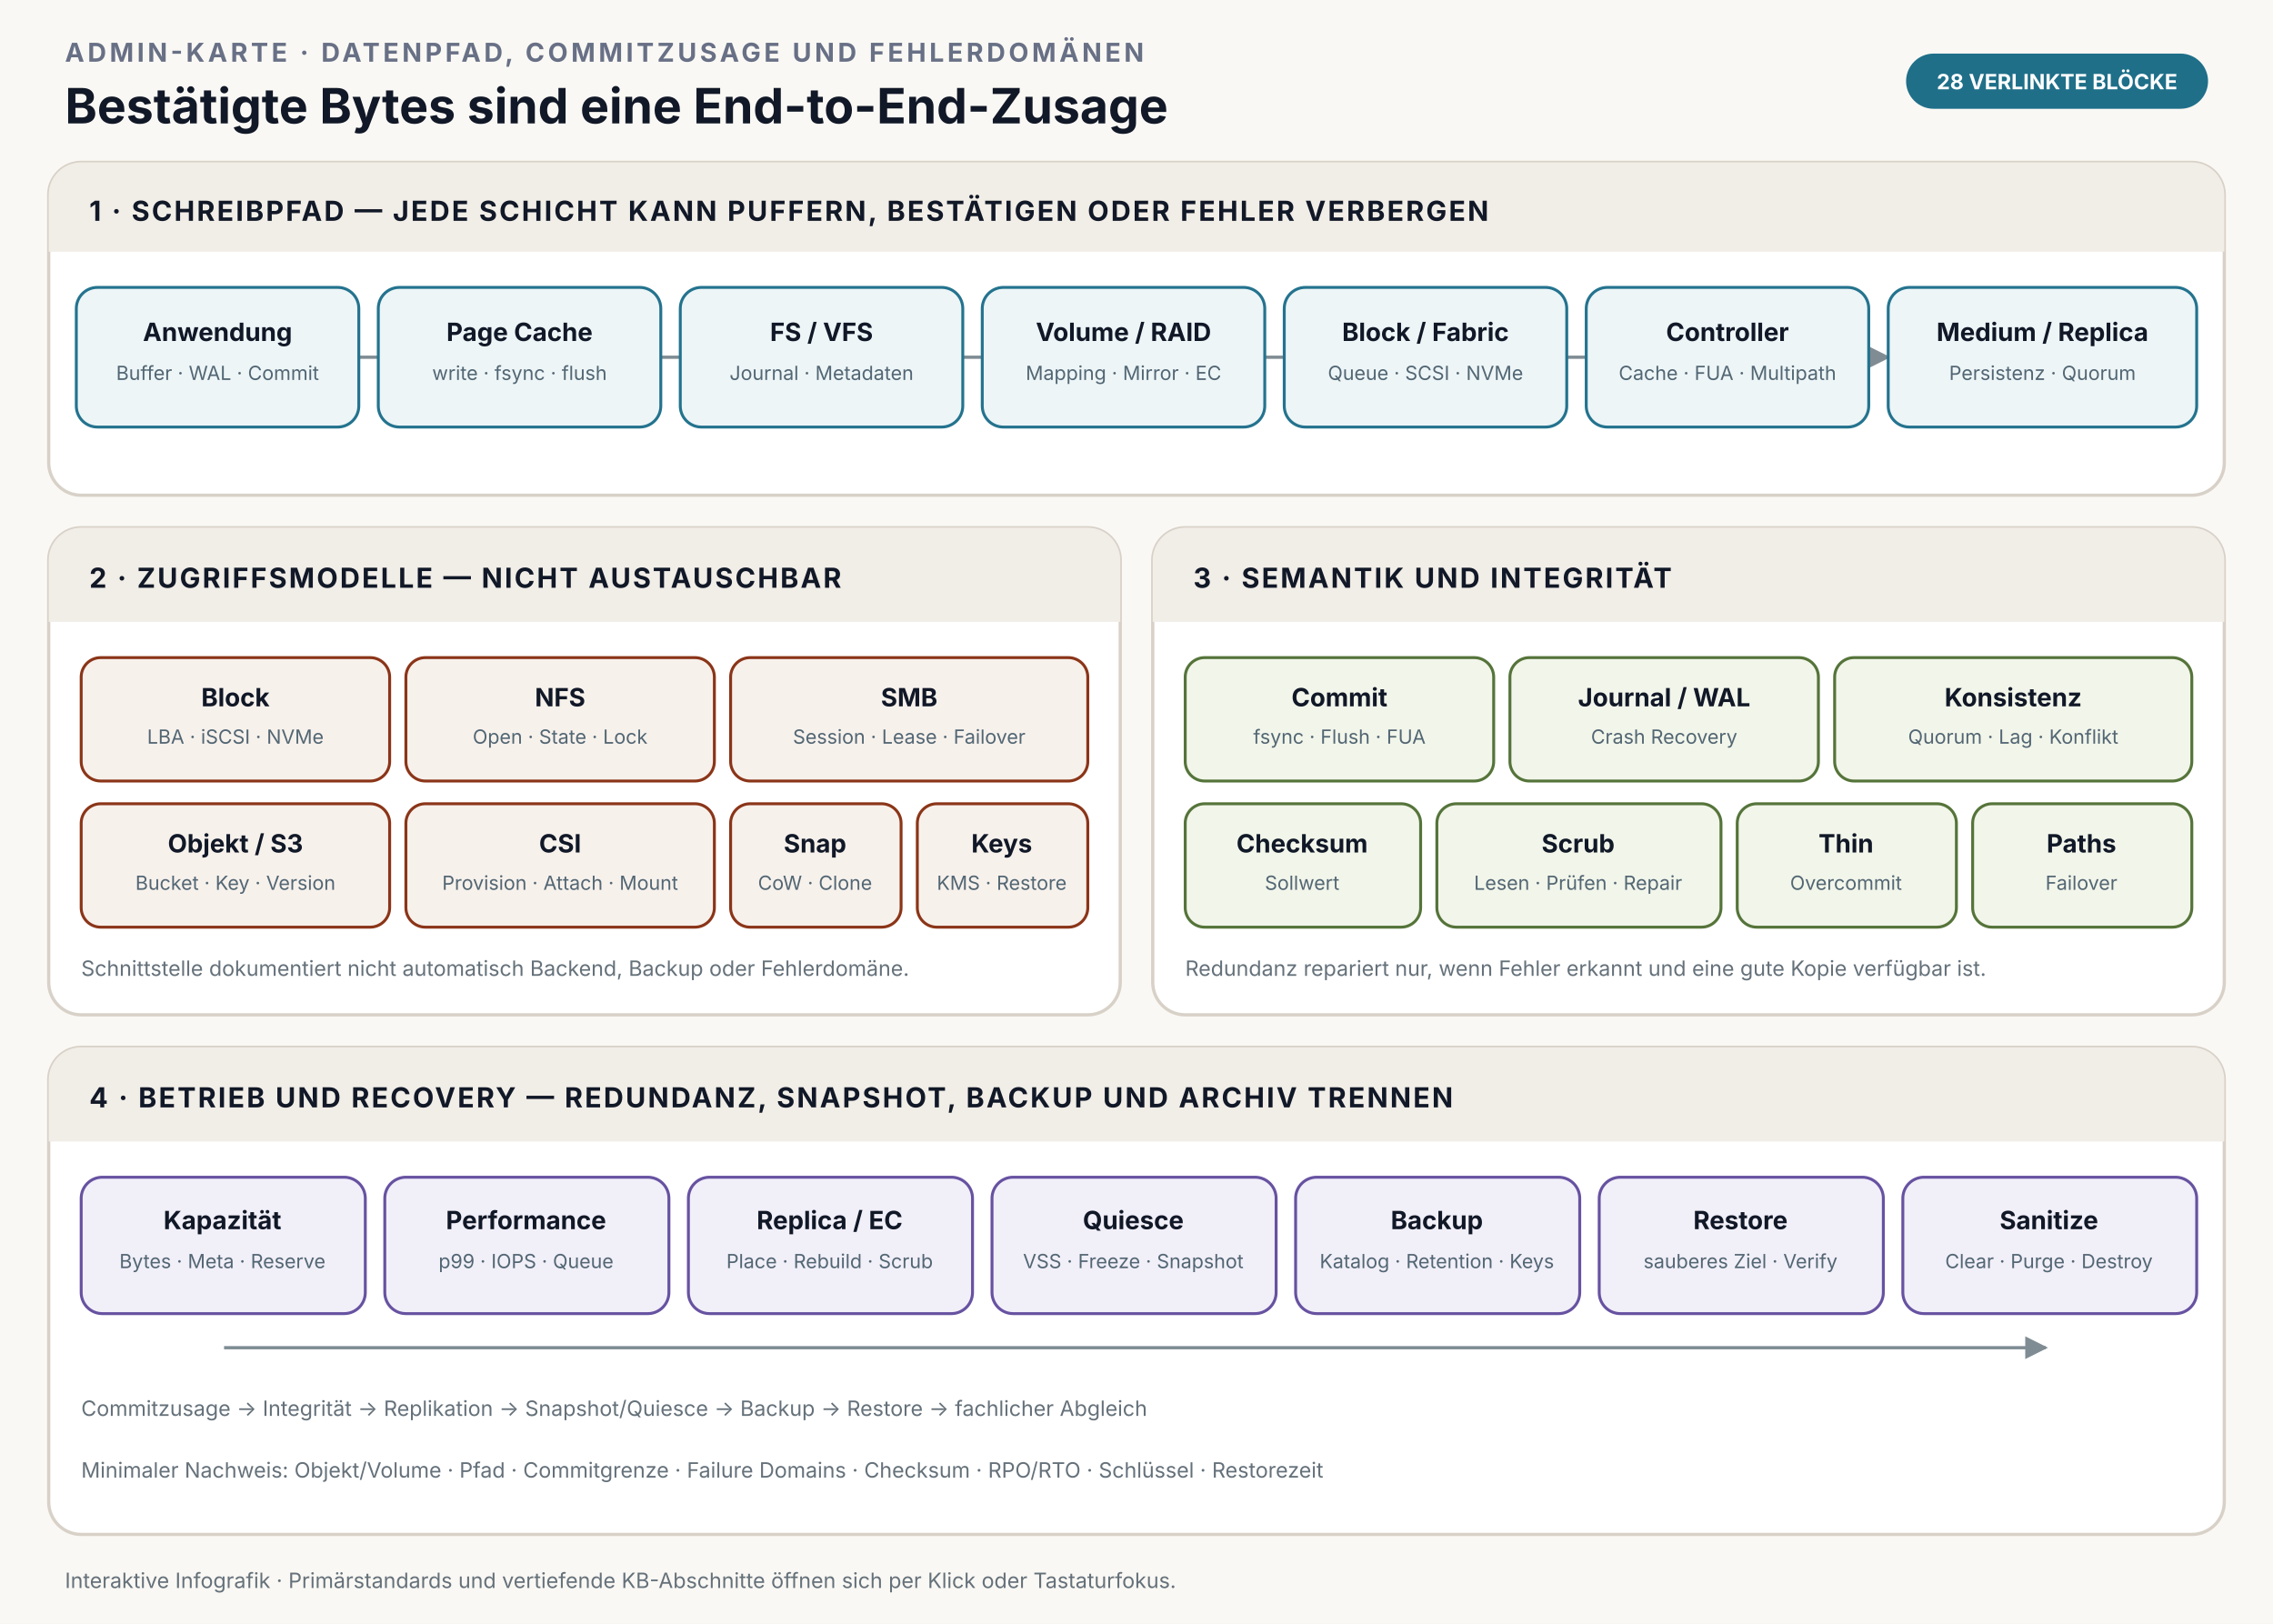
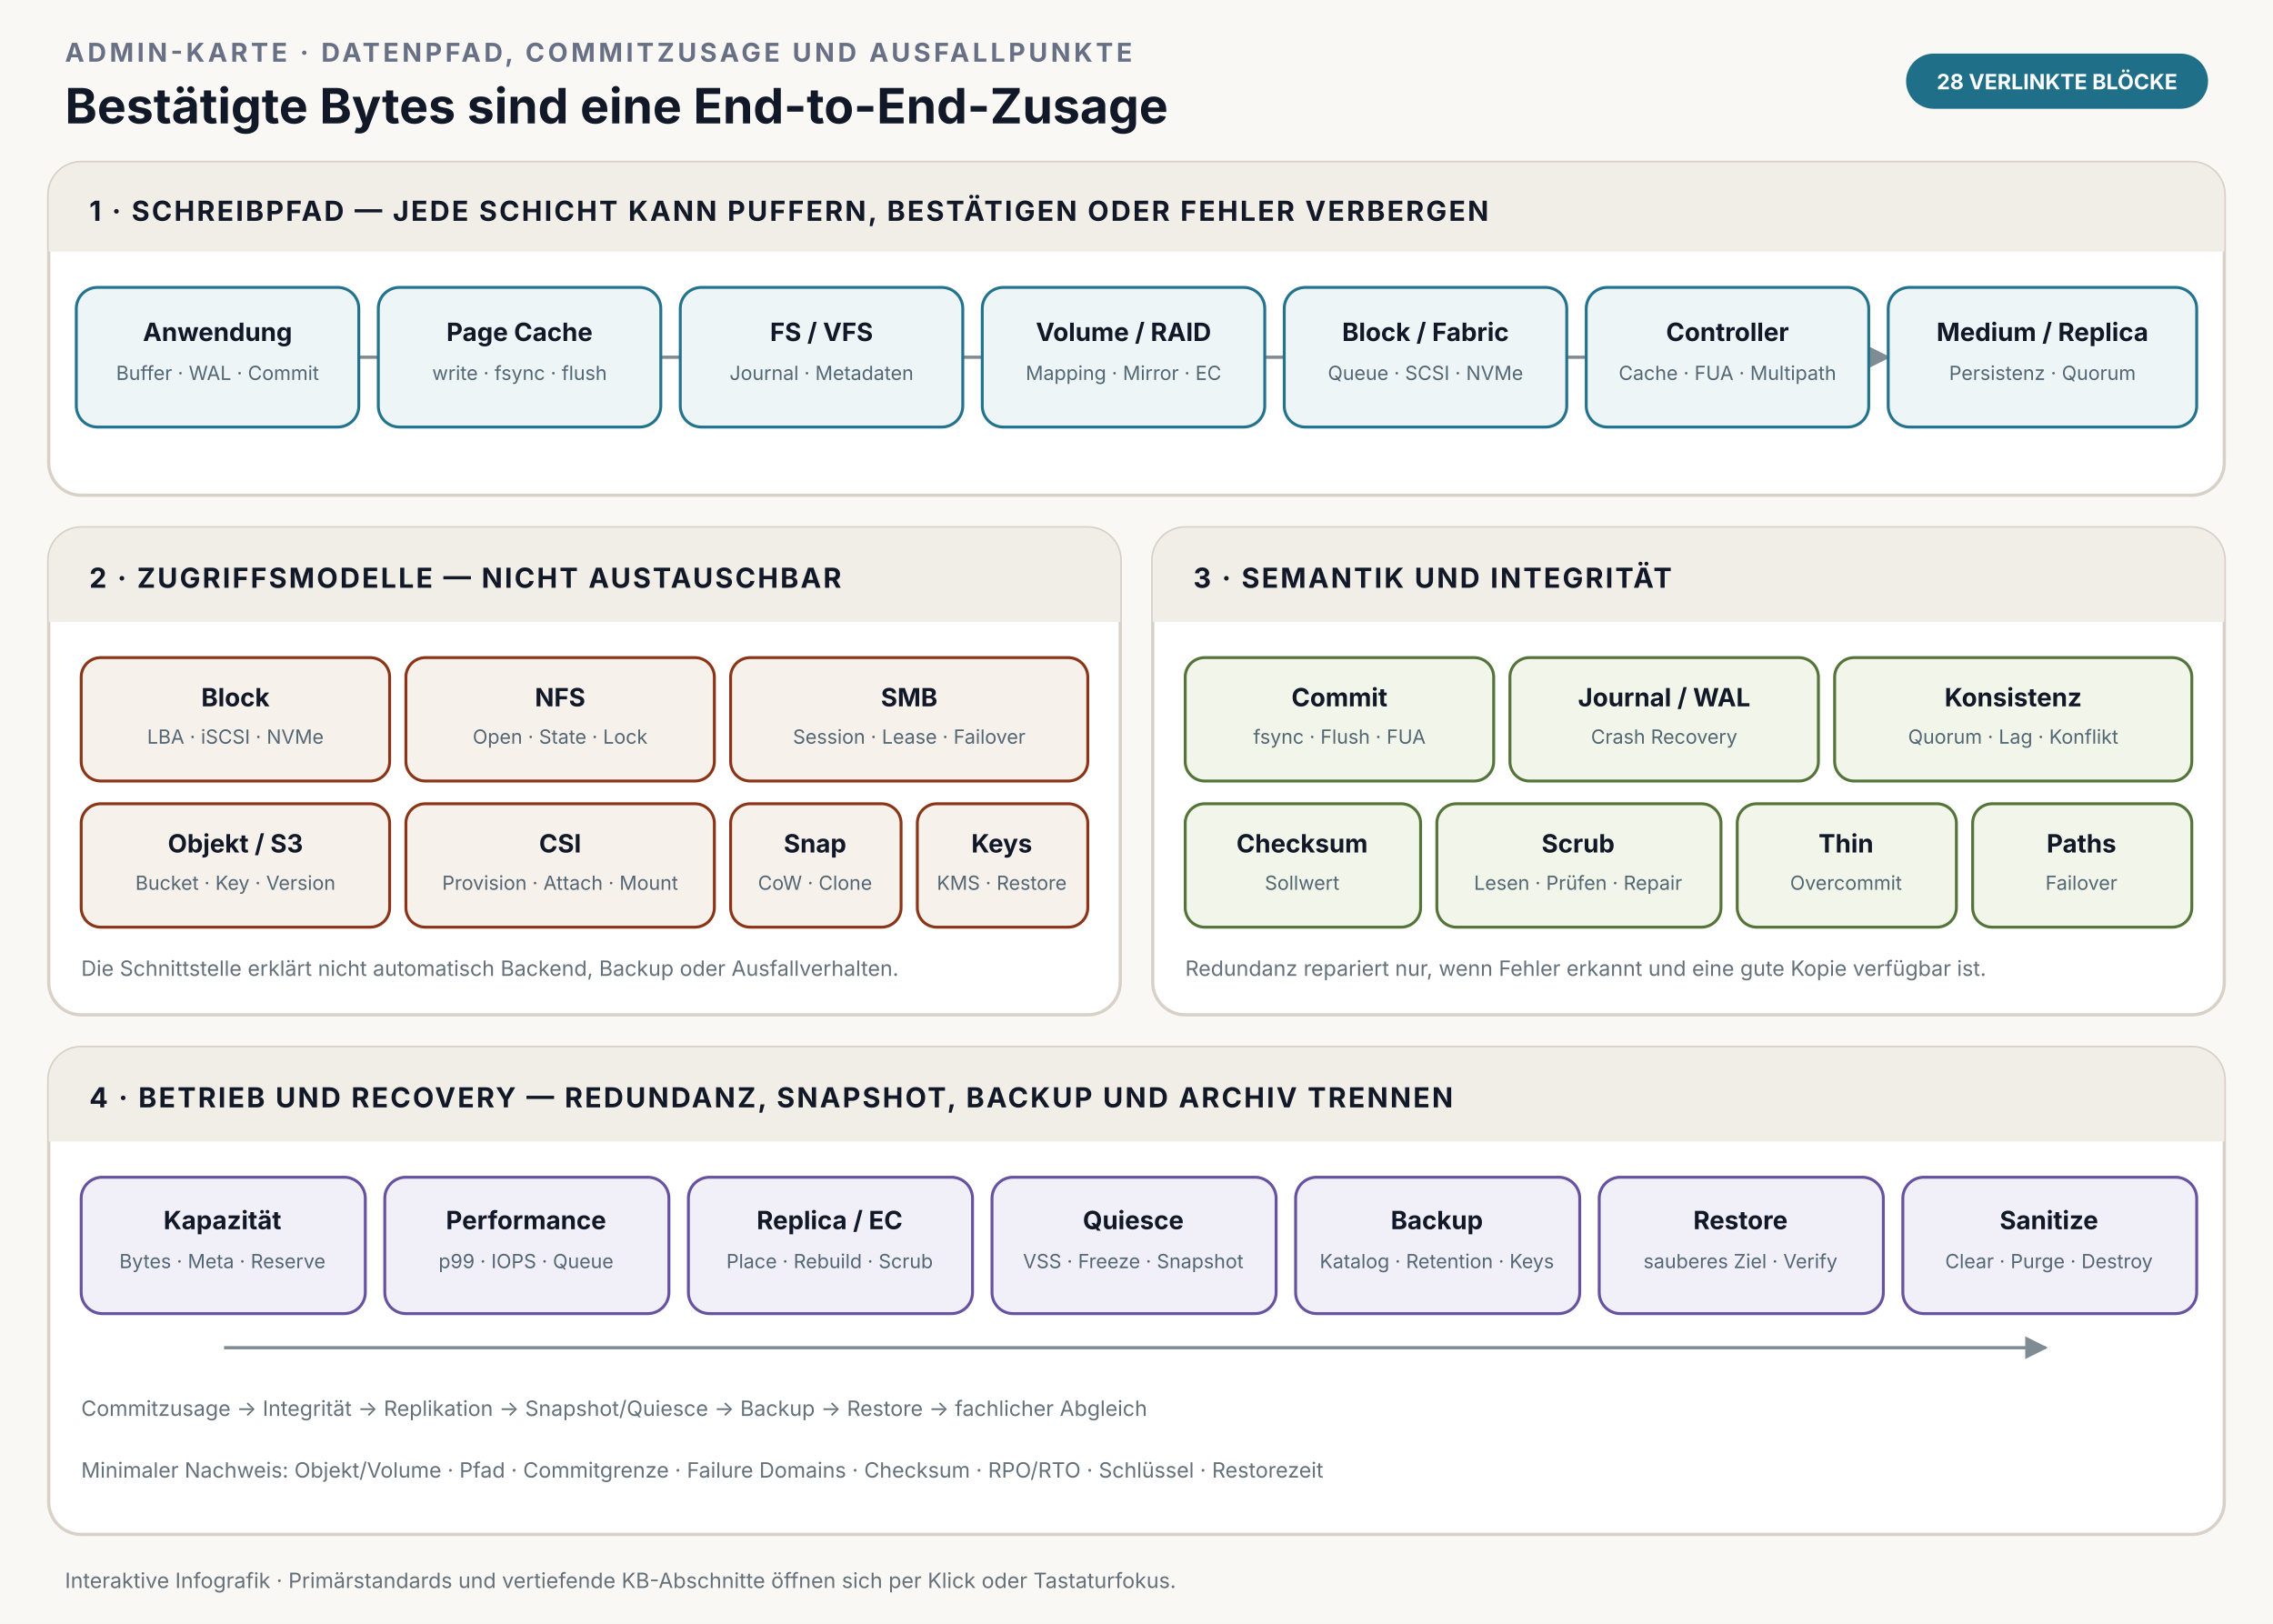
<svg xmlns="http://www.w3.org/2000/svg" viewBox="0 0 1400 1000" role="img" aria-labelledby="title desc">
  <style>:root{color-scheme:light}.bg{fill:#faf8f4}.panel{fill:#fff;stroke:#d8d1c8;stroke-width:2}.head{fill:#f1ede7}.hit{fill:#edf5f7;stroke:#24738e;stroke-width:1.8;transition:fill .16s ease,stroke .16s ease}.hit.model{fill:#f7f1ec;stroke:#8b3518}.hit.sem{fill:#f2f5ea;stroke:#55743a}.hit.ops{fill:#f1eff8;stroke:#6752a1}.t{font-family:Inter,Segoe UI,Arial,sans-serif;fill:#111827}.ey{font-size:16px;font-weight:700;letter-spacing:2px;fill:#687086}.h1{font-size:30px;font-weight:750}.h2{font-size:17px;font-weight:750;letter-spacing:1.25px}.label{font-size:15.5px;font-weight:750;text-anchor:middle}.sub{font-size:12px;text-anchor:middle;fill:#526673}.note{font-size:13px;fill:#65717a}.arrow{stroke:#7f8c93;stroke-width:2;fill:none;marker-end:url(#arr)}a{text-decoration:none;outline:none}a:hover .hit,a:focus .hit{fill:#d4edf5;stroke:#075f7d;stroke-width:3}a:hover .hit.model,a:focus .hit.model{fill:#f8dfd2;stroke:#7a270e}a:hover .hit.sem,a:focus .hit.sem{fill:#dfeccd;stroke:#365a1d}a:hover .hit.ops,a:focus .hit.ops{fill:#e2dcf7;stroke:#4c3789}a:focus .hit{filter:url(#focus)}.pill{fill:#1f6f89}.pilltext{fill:#fff;font-size:13px;font-weight:700;text-anchor:middle}</style>
  <defs>
    <marker id="arr" viewBox="0 0 10 10" refX="9" refY="5" markerWidth="7" markerHeight="7" orient="auto">
      <path d="M0 0L10 5L0 10z" fill="#7f8c93" />
    </marker>
    <filter id="focus" x="-12%" y="-20%" width="124%" height="140%">
      <feDropShadow dx="0" dy="0" stdDeviation="5" flood-color="#24738e" flood-opacity=".45" />
    </filter>
  </defs>
  <rect class="bg" width="1400" height="1000" />
-   <text class="t ey" x="40" y="38">ADMIN-KARTE · DATENPFAD, COMMITZUSAGE UND FEHLERDOMÄNEN</text>
+   <text class="t ey" x="40" y="38">ADMIN-KARTE · DATENPFAD, COMMITZUSAGE UND AUSFALLPUNKTE</text>
  <text class="t h1" x="40" y="76">Bestätigte Bytes sind eine End-to-End-Zusage</text>
  <rect class="pill" x="1174" y="33" width="186" height="34" rx="17" />
  <text class="t pilltext" x="1267" y="55">28 VERLINKTE BLÖCKE</text>
  <rect class="panel" x="30" y="100" width="1340" height="205" rx="20" />
  <path class="head" d="M50 100h1300a20 20 0 0 1 20 20v35H30v-35a20 20 0 0 1 20-20z" />
  <text class="t h2" x="55" y="136">1 · SCHREIBPFAD — JEDE SCHICHT KANN PUFFERN, BESTÄTIGEN ODER FEHLER VERBERGEN</text>
  <path class="arrow" d="M221 220H233M407 220H419M593 220H605M779 220H791M965 220H977M1151 220H1163" />
-   <a href="/kb/storage#cache-flush-und-dauerhaftigkeit" tabindex="0" aria-label="Anwendung und Write Ahead Log" target="_top">
+   <a data-link-hint="1" href="/kb/storage#cache-flush-und-dauerhaftigkeit" tabindex="0" aria-label="Anwendung und Write Ahead Log" target="_top">
    <rect class="hit" x="47" y="177" width="174" height="86" rx="13" />
    <text class="t label" x="134" y="210">Anwendung</text>
    <text class="t sub" x="134" y="234">Buffer · WAL · Commit</text>
  </a>
-   <a href="https://man7.org/linux/man-pages/man2/fsync.2.html" tabindex="0" aria-label="Page Cache und fsync" target="_top">
+   <a data-link-hint="2" href="https://man7.org/linux/man-pages/man2/fsync.2.html" tabindex="0" aria-label="Page Cache und fsync" target="_top">
    <rect class="hit" x="233" y="177" width="174" height="86" rx="13" />
    <text class="t label" x="320" y="210">Page Cache</text>
    <text class="t sub" x="320" y="234">write · fsync · flush</text>
  </a>
-   <a href="https://docs.kernel.org/filesystems/vfs.html" tabindex="0" aria-label="Dateisystem und VFS" target="_top">
+   <a data-link-hint="3" href="https://docs.kernel.org/filesystems/vfs.html" tabindex="0" aria-label="Dateisystem und VFS" target="_top">
    <rect class="hit" x="419" y="177" width="174" height="86" rx="13" />
    <text class="t label" x="506" y="210">FS / VFS</text>
    <text class="t sub" x="506" y="234">Journal · Metadaten</text>
  </a>
-   <a href="/kb/storage#raid-erasure-coding-und-rebuild" tabindex="0" aria-label="Volume RAID und Erasure Coding" target="_top">
+   <a data-link-hint="4" href="/kb/storage#raid-erasure-coding-und-rebuild" tabindex="0" aria-label="Volume RAID und Erasure Coding" target="_top">
    <rect class="hit" x="605" y="177" width="174" height="86" rx="13" />
    <text class="t label" x="692" y="210">Volume / RAID</text>
    <text class="t sub" x="692" y="234">Mapping · Mirror · EC</text>
  </a>
-   <a href="https://docs.kernel.org/block/index.html" tabindex="0" aria-label="Block Layer und Transport" target="_top">
+   <a data-link-hint="5" href="https://docs.kernel.org/block/index.html" tabindex="0" aria-label="Block Layer und Transport" target="_top">
    <rect class="hit" x="791" y="177" width="174" height="86" rx="13" />
    <text class="t label" x="878" y="210">Block / Fabric</text>
    <text class="t sub" x="878" y="234">Queue · SCSI · NVMe</text>
  </a>
-   <a href="/kb/storage#cache-flush-und-dauerhaftigkeit" tabindex="0" aria-label="Controllercache" target="_top">
+   <a data-link-hint="6" href="/kb/storage#cache-flush-und-dauerhaftigkeit" tabindex="0" aria-label="Controllercache" target="_top">
    <rect class="hit" x="977" y="177" width="174" height="86" rx="13" />
    <text class="t label" x="1064" y="210">Controller</text>
    <text class="t sub" x="1064" y="234">Cache · FUA · Multipath</text>
  </a>
-   <a href="/kb/storage#konsistenz-in-verteilten-speichersystemen" tabindex="0" aria-label="Medium und Replikat" target="_top">
+   <a data-link-hint="7" href="/kb/storage#konsistenz-in-verteilten-speichersystemen" tabindex="0" aria-label="Medium und Replikat" target="_top">
    <rect class="hit" x="1163" y="177" width="190" height="86" rx="13" />
    <text class="t label" x="1258" y="210">Medium / Replica</text>
    <text class="t sub" x="1258" y="234">Persistenz · Quorum</text>
  </a>
  <rect class="panel" x="30" y="325" width="660" height="300" rx="20" />
  <path class="head" d="M50 325h620a20 20 0 0 1 20 20v38H30v-38a20 20 0 0 1 20-20z" />
  <text class="t h2" x="55" y="362">2 · ZUGRIFFSMODELLE — NICHT AUSTAUSCHBAR</text>
-   <a href="https://www.rfc-editor.org/rfc/rfc7143.html" tabindex="0" aria-label="Block Storage iSCSI" target="_top">
+   <a data-link-hint="8" href="https://www.rfc-editor.org/rfc/rfc7143.html" tabindex="0" aria-label="Block Storage iSCSI" target="_top">
    <rect class="hit model" x="50" y="405" width="190" height="76" rx="12" />
    <text class="t label" x="145" y="435">Block</text>
    <text class="t sub" x="145" y="458">LBA · iSCSI · NVMe</text>
  </a>
-   <a href="https://www.rfc-editor.org/rfc/rfc8881.html" tabindex="0" aria-label="NFS File Storage" target="_top">
+   <a data-link-hint="9" href="https://www.rfc-editor.org/rfc/rfc8881.html" tabindex="0" aria-label="NFS File Storage" target="_top">
    <rect class="hit model" x="250" y="405" width="190" height="76" rx="12" />
    <text class="t label" x="345" y="435">NFS</text>
    <text class="t sub" x="345" y="458">Open · State · Lock</text>
  </a>
-   <a href="https://learn.microsoft.com/en-us/openspecs/windows_protocols/ms-smb2/5606ad47-5ee0-437a-817e-70c366052962" tabindex="0" aria-label="SMB File Storage" target="_top">
+   <a data-link-hint="10" href="https://learn.microsoft.com/en-us/openspecs/windows_protocols/ms-smb2/5606ad47-5ee0-437a-817e-70c366052962" tabindex="0" aria-label="SMB File Storage" target="_top">
    <rect class="hit model" x="450" y="405" width="220" height="76" rx="12" />
    <text class="t label" x="560" y="435">SMB</text>
    <text class="t sub" x="560" y="458">Session · Lease · Failover</text>
  </a>
-   <a href="https://docs.aws.amazon.com/AmazonS3/latest/API/Welcome.html" tabindex="0" aria-label="S3 Object Storage" target="_top">
+   <a data-link-hint="11" href="https://docs.aws.amazon.com/AmazonS3/latest/API/Welcome.html" tabindex="0" aria-label="S3 Object Storage" target="_top">
    <rect class="hit model" x="50" y="495" width="190" height="76" rx="12" />
    <text class="t label" x="145" y="525">Objekt / S3</text>
    <text class="t sub" x="145" y="548">Bucket · Key · Version</text>
  </a>
-   <a href="https://github.com/container-storage-interface/spec/blob/master/spec.md" tabindex="0" aria-label="Container Storage Interface" target="_top">
+   <a data-link-hint="12" href="https://github.com/container-storage-interface/spec/blob/master/spec.md" tabindex="0" aria-label="Container Storage Interface" target="_top">
    <rect class="hit model" x="250" y="495" width="190" height="76" rx="12" />
    <text class="t label" x="345" y="525">CSI</text>
    <text class="t sub" x="345" y="548">Provision · Attach · Mount</text>
  </a>
-   <a href="/kb/storage#snapshots-und-clones" tabindex="0" aria-label="Snapshots und Clones" target="_top">
+   <a data-link-hint="13" href="/kb/storage#snapshots-und-clones" tabindex="0" aria-label="Snapshots und Clones" target="_top">
    <rect class="hit model" x="450" y="495" width="105" height="76" rx="12" />
    <text class="t label" x="502" y="525">Snap</text>
    <text class="t sub" x="502" y="548">CoW · Clone</text>
  </a>
-   <a href="/kb/storage#verschlüsselung-und-schlüsselgrenzen" tabindex="0" aria-label="Verschlüsselung und Schlüssel" target="_top">
+   <a data-link-hint="14" href="/kb/storage#verschlüsselung-und-schlüsselgrenzen" tabindex="0" aria-label="Verschlüsselung und Schlüssel" target="_top">
    <rect class="hit model" x="565" y="495" width="105" height="76" rx="12" />
    <text class="t label" x="617" y="525">Keys</text>
    <text class="t sub" x="617" y="548">KMS · Restore</text>
  </a>
-   <text class="t note" x="50" y="601">Schnittstelle dokumentiert nicht automatisch Backend, Backup oder Fehlerdomäne.</text>
+   <text class="t note" x="50" y="601">Die Schnittstelle erklärt nicht automatisch Backend, Backup oder Ausfallverhalten.</text>
  <rect class="panel" x="710" y="325" width="660" height="300" rx="20" />
  <path class="head" d="M730 325h620a20 20 0 0 1 20 20v38H710v-38a20 20 0 0 1 20-20z" />
  <text class="t h2" x="735" y="362">3 · SEMANTIK UND INTEGRITÄT</text>
-   <a href="https://man7.org/linux/man-pages/man2/fsync.2.html" tabindex="0" aria-label="fsync und Commit" target="_top">
+   <a data-link-hint="15" href="https://man7.org/linux/man-pages/man2/fsync.2.html" tabindex="0" aria-label="fsync und Commit" target="_top">
    <rect class="hit sem" x="730" y="405" width="190" height="76" rx="12" />
    <text class="t label" x="825" y="435">Commit</text>
    <text class="t sub" x="825" y="458">fsync · Flush · FUA</text>
  </a>
-   <a href="https://docs.kernel.org/filesystems/ext4/index.html" tabindex="0" aria-label="Journal und WAL" target="_top">
+   <a data-link-hint="16" href="https://docs.kernel.org/filesystems/ext4/index.html" tabindex="0" aria-label="Journal und WAL" target="_top">
    <rect class="hit sem" x="930" y="405" width="190" height="76" rx="12" />
    <text class="t label" x="1025" y="435">Journal / WAL</text>
    <text class="t sub" x="1025" y="458">Crash Recovery</text>
  </a>
-   <a href="https://www.cs.cornell.edu/fbs/publications/SMSurvey.pdf" tabindex="0" aria-label="Konsistenz und Quorum" target="_top">
+   <a data-link-hint="17" href="https://www.cs.cornell.edu/fbs/publications/SMSurvey.pdf" tabindex="0" aria-label="Konsistenz und Quorum" target="_top">
    <rect class="hit sem" x="1130" y="405" width="220" height="76" rx="12" />
    <text class="t label" x="1240" y="435">Konsistenz</text>
    <text class="t sub" x="1240" y="458">Quorum · Lag · Konflikt</text>
  </a>
-   <a href="https://openzfs.github.io/openzfs-docs/Basic%20Concepts/Checksums.html" tabindex="0" aria-label="End-to-End-Checksums" target="_top">
+   <a data-link-hint="18" href="https://openzfs.github.io/openzfs-docs/Basic%20Concepts/Checksums.html" tabindex="0" aria-label="End-to-End-Checksums" target="_top">
    <rect class="hit sem" x="730" y="495" width="145" height="76" rx="12" />
    <text class="t label" x="802" y="525">Checksum</text>
    <text class="t sub" x="802" y="548">Sollwert</text>
  </a>
-   <a href="https://btrfs.readthedocs.io/en/latest/Scrub.html" tabindex="0" aria-label="Scrub und Repair" target="_top">
+   <a data-link-hint="19" href="https://btrfs.readthedocs.io/en/latest/Scrub.html" tabindex="0" aria-label="Scrub und Repair" target="_top">
    <rect class="hit sem" x="885" y="495" width="175" height="76" rx="12" />
    <text class="t label" x="972" y="525">Scrub</text>
    <text class="t sub" x="972" y="548">Lesen · Prüfen · Repair</text>
  </a>
-   <a href="/kb/storage#thin-provisioning-discard-und-kapazität" tabindex="0" aria-label="Thin Provisioning" target="_top">
+   <a data-link-hint="20" href="/kb/storage#thin-provisioning-discard-und-kapazität" tabindex="0" aria-label="Thin Provisioning" target="_top">
    <rect class="hit sem" x="1070" y="495" width="135" height="76" rx="12" />
    <text class="t label" x="1137" y="525">Thin</text>
    <text class="t sub" x="1137" y="548">Overcommit</text>
  </a>
-   <a href="/kb/storage#multipathing-und-failure-domains" tabindex="0" aria-label="Multipathing" target="_top">
+   <a data-link-hint="21" href="/kb/storage#multipathing-und-failure-domains" tabindex="0" aria-label="Multipathing" target="_top">
    <rect class="hit sem" x="1215" y="495" width="135" height="76" rx="12" />
    <text class="t label" x="1282" y="525">Paths</text>
    <text class="t sub" x="1282" y="548">Failover</text>
  </a>
  <text class="t note" x="730" y="601">Redundanz repariert nur, wenn Fehler erkannt und eine gute Kopie verfügbar ist.</text>
  <rect class="panel" x="30" y="645" width="1340" height="300" rx="20" />
  <path class="head" d="M50 645h1300a20 20 0 0 1 20 20v38H30v-38a20 20 0 0 1 20-20z" />
  <text class="t h2" x="55" y="682">4 · BETRIEB UND RECOVERY — REDUNDANZ, SNAPSHOT, BACKUP UND ARCHIV TRENNEN</text>
-   <a href="/kb/storage#thin-provisioning-discard-und-kapazität" tabindex="0" aria-label="Kapazität und Reserve" target="_top">
+   <a data-link-hint="22" href="/kb/storage#thin-provisioning-discard-und-kapazität" tabindex="0" aria-label="Kapazität und Reserve" target="_top">
    <rect class="hit ops" x="50" y="725" width="175" height="84" rx="13" />
    <text class="t label" x="137" y="757">Kapazität</text>
    <text class="t sub" x="137" y="781">Bytes · Meta · Reserve</text>
  </a>
-   <a href="https://fio.readthedocs.io/en/latest/fio_doc.html" tabindex="0" aria-label="Latenz IOPS und Durchsatz" target="_top">
+   <a data-link-hint="23" href="https://fio.readthedocs.io/en/latest/fio_doc.html" tabindex="0" aria-label="Latenz IOPS und Durchsatz" target="_top">
    <rect class="hit ops" x="237" y="725" width="175" height="84" rx="13" />
    <text class="t label" x="324" y="757">Performance</text>
    <text class="t sub" x="324" y="781">p99 · IOPS · Queue</text>
  </a>
-   <a href="https://docs.ceph.com/en/latest/architecture/" tabindex="0" aria-label="Replikation und Repair" target="_top">
+   <a data-link-hint="24" href="https://docs.ceph.com/en/latest/architecture/" tabindex="0" aria-label="Replikation und Repair" target="_top">
    <rect class="hit ops" x="424" y="725" width="175" height="84" rx="13" />
    <text class="t label" x="511" y="757">Replica / EC</text>
    <text class="t sub" x="511" y="781">Place · Rebuild · Scrub</text>
  </a>
-   <a href="https://learn.microsoft.com/en-us/windows-server/storage/file-server/volume-shadow-copy-service" tabindex="0" aria-label="Quiesce und Snapshot" target="_top">
+   <a data-link-hint="25" href="https://learn.microsoft.com/en-us/windows-server/storage/file-server/volume-shadow-copy-service" tabindex="0" aria-label="Quiesce und Snapshot" target="_top">
    <rect class="hit ops" x="611" y="725" width="175" height="84" rx="13" />
    <text class="t label" x="698" y="757">Quiesce</text>
    <text class="t sub" x="698" y="781">VSS · Freeze · Snapshot</text>
  </a>
-   <a href="/kb/backup-dr" tabindex="0" aria-label="Backup" target="_top">
+   <a data-link-hint="26" href="/kb/backup-dr" tabindex="0" aria-label="Backup" target="_top">
    <rect class="hit ops" x="798" y="725" width="175" height="84" rx="13" />
    <text class="t label" x="885" y="757">Backup</text>
    <text class="t sub" x="885" y="781">Katalog · Retention · Keys</text>
  </a>
-   <a href="/kb/storage#backup-replikation-und-archiv-trennen" tabindex="0" aria-label="Restoretest" target="_top">
+   <a data-link-hint="27" href="/kb/storage#backup-replikation-und-archiv-trennen" tabindex="0" aria-label="Restoretest" target="_top">
    <rect class="hit ops" x="985" y="725" width="175" height="84" rx="13" />
    <text class="t label" x="1072" y="757">Restore</text>
    <text class="t sub" x="1072" y="781">sauberes Ziel · Verify</text>
  </a>
-   <a href="https://csrc.nist.gov/pubs/sp/800/88/r1/final" tabindex="0" aria-label="Medienlöschung" target="_top">
+   <a data-link-hint="28" href="https://csrc.nist.gov/pubs/sp/800/88/r1/final" tabindex="0" aria-label="Medienlöschung" target="_top">
    <rect class="hit ops" x="1172" y="725" width="181" height="84" rx="13" />
    <text class="t label" x="1262" y="757">Sanitize</text>
    <text class="t sub" x="1262" y="781">Clear · Purge · Destroy</text>
  </a>
  <path class="arrow" d="M138 830H1260" />
  <text class="t note" x="50" y="872">Commitzusage → Integrität → Replikation → Snapshot/Quiesce → Backup → Restore → fachlicher Abgleich</text>
  <text class="t note" x="50" y="910">Minimaler Nachweis: Objekt/Volume · Pfad · Commitgrenze · Failure Domains · Checksum · RPO/RTO · Schlüssel · Restorezeit</text>
  <text class="t note" x="40" y="978">Interaktive Infografik · Primärstandards und vertiefende KB-Abschnitte öffnen sich per Klick oder Tastaturfokus.</text>
+   <style>
+     .link-target-ui{opacity:0;transition:opacity .12s ease;pointer-events:none}
+     svg:has(a[href]:hover) .link-target-ui,svg:has(a[href]:focus) .link-target-ui{opacity:1}
+     .link-target-backdrop{fill:#13263a;stroke:#ffffff;stroke-width:2}
+     .link-target-copy{opacity:0}
+     .link-target-label{font:700 16px system-ui,-apple-system,"Segoe UI",sans-serif;fill:#ffffff}
+     .link-target-address{font:500 12px ui-monospace,"SFMono-Regular",Consolas,monospace;fill:#bfe7ff}
+ svg:has(a[data-link-hint="1"]:hover) .link-target-copy-1,svg:has(a[data-link-hint="1"]:focus) .link-target-copy-1{opacity:1}
+ svg:has(a[data-link-hint="2"]:hover) .link-target-copy-2,svg:has(a[data-link-hint="2"]:focus) .link-target-copy-2{opacity:1}
+ svg:has(a[data-link-hint="3"]:hover) .link-target-copy-3,svg:has(a[data-link-hint="3"]:focus) .link-target-copy-3{opacity:1}
+ svg:has(a[data-link-hint="4"]:hover) .link-target-copy-4,svg:has(a[data-link-hint="4"]:focus) .link-target-copy-4{opacity:1}
+ svg:has(a[data-link-hint="5"]:hover) .link-target-copy-5,svg:has(a[data-link-hint="5"]:focus) .link-target-copy-5{opacity:1}
+ svg:has(a[data-link-hint="6"]:hover) .link-target-copy-6,svg:has(a[data-link-hint="6"]:focus) .link-target-copy-6{opacity:1}
+ svg:has(a[data-link-hint="7"]:hover) .link-target-copy-7,svg:has(a[data-link-hint="7"]:focus) .link-target-copy-7{opacity:1}
+ svg:has(a[data-link-hint="8"]:hover) .link-target-copy-8,svg:has(a[data-link-hint="8"]:focus) .link-target-copy-8{opacity:1}
+ svg:has(a[data-link-hint="9"]:hover) .link-target-copy-9,svg:has(a[data-link-hint="9"]:focus) .link-target-copy-9{opacity:1}
+ svg:has(a[data-link-hint="10"]:hover) .link-target-copy-10,svg:has(a[data-link-hint="10"]:focus) .link-target-copy-10{opacity:1}
+ svg:has(a[data-link-hint="11"]:hover) .link-target-copy-11,svg:has(a[data-link-hint="11"]:focus) .link-target-copy-11{opacity:1}
+ svg:has(a[data-link-hint="12"]:hover) .link-target-copy-12,svg:has(a[data-link-hint="12"]:focus) .link-target-copy-12{opacity:1}
+ svg:has(a[data-link-hint="13"]:hover) .link-target-copy-13,svg:has(a[data-link-hint="13"]:focus) .link-target-copy-13{opacity:1}
+ svg:has(a[data-link-hint="14"]:hover) .link-target-copy-14,svg:has(a[data-link-hint="14"]:focus) .link-target-copy-14{opacity:1}
+ svg:has(a[data-link-hint="15"]:hover) .link-target-copy-15,svg:has(a[data-link-hint="15"]:focus) .link-target-copy-15{opacity:1}
+ svg:has(a[data-link-hint="16"]:hover) .link-target-copy-16,svg:has(a[data-link-hint="16"]:focus) .link-target-copy-16{opacity:1}
+ svg:has(a[data-link-hint="17"]:hover) .link-target-copy-17,svg:has(a[data-link-hint="17"]:focus) .link-target-copy-17{opacity:1}
+ svg:has(a[data-link-hint="18"]:hover) .link-target-copy-18,svg:has(a[data-link-hint="18"]:focus) .link-target-copy-18{opacity:1}
+ svg:has(a[data-link-hint="19"]:hover) .link-target-copy-19,svg:has(a[data-link-hint="19"]:focus) .link-target-copy-19{opacity:1}
+ svg:has(a[data-link-hint="20"]:hover) .link-target-copy-20,svg:has(a[data-link-hint="20"]:focus) .link-target-copy-20{opacity:1}
+ svg:has(a[data-link-hint="21"]:hover) .link-target-copy-21,svg:has(a[data-link-hint="21"]:focus) .link-target-copy-21{opacity:1}
+ svg:has(a[data-link-hint="22"]:hover) .link-target-copy-22,svg:has(a[data-link-hint="22"]:focus) .link-target-copy-22{opacity:1}
+ svg:has(a[data-link-hint="23"]:hover) .link-target-copy-23,svg:has(a[data-link-hint="23"]:focus) .link-target-copy-23{opacity:1}
+ svg:has(a[data-link-hint="24"]:hover) .link-target-copy-24,svg:has(a[data-link-hint="24"]:focus) .link-target-copy-24{opacity:1}
+ svg:has(a[data-link-hint="25"]:hover) .link-target-copy-25,svg:has(a[data-link-hint="25"]:focus) .link-target-copy-25{opacity:1}
+ svg:has(a[data-link-hint="26"]:hover) .link-target-copy-26,svg:has(a[data-link-hint="26"]:focus) .link-target-copy-26{opacity:1}
+ svg:has(a[data-link-hint="27"]:hover) .link-target-copy-27,svg:has(a[data-link-hint="27"]:focus) .link-target-copy-27{opacity:1}
+ svg:has(a[data-link-hint="28"]:hover) .link-target-copy-28,svg:has(a[data-link-hint="28"]:focus) .link-target-copy-28{opacity:1}
+   </style>
+   <g class="link-target-ui" aria-hidden="true" pointer-events="none">
+     <rect class="link-target-backdrop" x="12" y="10" width="1376" height="62" rx="12" />
+     <g class="link-target-copy link-target-copy-1">
+       <text class="link-target-label" x="26" y="38">Öffnet: Anwendung und Write Ahead Log</text>
+       <text class="link-target-address" x="26" y="60">Ziel: /kb/storage#cache-flush-und-dauerhaftigkeit</text>
+     </g>
+     <g class="link-target-copy link-target-copy-2">
+       <text class="link-target-label" x="26" y="38">Öffnet: Page Cache und fsync</text>
+       <text class="link-target-address" x="26" y="60">Ziel: https://man7.org/linux/man-pages/man2/fsync.2.html</text>
+     </g>
+     <g class="link-target-copy link-target-copy-3">
+       <text class="link-target-label" x="26" y="38">Öffnet: Dateisystem und VFS</text>
+       <text class="link-target-address" x="26" y="60">Ziel: https://docs.kernel.org/filesystems/vfs.html</text>
+     </g>
+     <g class="link-target-copy link-target-copy-4">
+       <text class="link-target-label" x="26" y="38">Öffnet: Volume RAID und Erasure Coding</text>
+       <text class="link-target-address" x="26" y="60">Ziel: /kb/storage#raid-erasure-coding-und-rebuild</text>
+     </g>
+     <g class="link-target-copy link-target-copy-5">
+       <text class="link-target-label" x="26" y="38">Öffnet: Block Layer und Transport</text>
+       <text class="link-target-address" x="26" y="60">Ziel: https://docs.kernel.org/block/index.html</text>
+     </g>
+     <g class="link-target-copy link-target-copy-6">
+       <text class="link-target-label" x="26" y="38">Öffnet: Controllercache</text>
+       <text class="link-target-address" x="26" y="60">Ziel: /kb/storage#cache-flush-und-dauerhaftigkeit</text>
+     </g>
+     <g class="link-target-copy link-target-copy-7">
+       <text class="link-target-label" x="26" y="38">Öffnet: Medium und Replikat</text>
+       <text class="link-target-address" x="26" y="60">Ziel: /kb/storage#konsistenz-in-verteilten-speichersystemen</text>
+     </g>
+     <g class="link-target-copy link-target-copy-8">
+       <text class="link-target-label" x="26" y="38">Öffnet: Block Storage iSCSI</text>
+       <text class="link-target-address" x="26" y="60">Ziel: https://www.rfc-editor.org/rfc/rfc7143.html</text>
+     </g>
+     <g class="link-target-copy link-target-copy-9">
+       <text class="link-target-label" x="26" y="38">Öffnet: NFS File Storage</text>
+       <text class="link-target-address" x="26" y="60">Ziel: https://www.rfc-editor.org/rfc/rfc8881.html</text>
+     </g>
+     <g class="link-target-copy link-target-copy-10">
+       <text class="link-target-label" x="26" y="38">Öffnet: SMB File Storage</text>
+       <text class="link-target-address" x="26" y="60">Ziel: https://learn.microsoft.com/en-us/openspecs/windows_protocols/ms-smb2/5606ad47-5ee0-437a-817e-70c366052962</text>
+     </g>
+     <g class="link-target-copy link-target-copy-11">
+       <text class="link-target-label" x="26" y="38">Öffnet: S3 Object Storage</text>
+       <text class="link-target-address" x="26" y="60">Ziel: https://docs.aws.amazon.com/AmazonS3/latest/API/Welcome.html</text>
+     </g>
+     <g class="link-target-copy link-target-copy-12">
+       <text class="link-target-label" x="26" y="38">Öffnet: Container Storage Interface</text>
+       <text class="link-target-address" x="26" y="60">Ziel: https://github.com/container-storage-interface/spec/blob/master/spec.md</text>
+     </g>
+     <g class="link-target-copy link-target-copy-13">
+       <text class="link-target-label" x="26" y="38">Öffnet: Snapshots und Clones</text>
+       <text class="link-target-address" x="26" y="60">Ziel: /kb/storage#snapshots-und-clones</text>
+     </g>
+     <g class="link-target-copy link-target-copy-14">
+       <text class="link-target-label" x="26" y="38">Öffnet: Verschlüsselung und Schlüssel</text>
+       <text class="link-target-address" x="26" y="60">Ziel: /kb/storage#verschlüsselung-und-schlüsselgrenzen</text>
+     </g>
+     <g class="link-target-copy link-target-copy-15">
+       <text class="link-target-label" x="26" y="38">Öffnet: fsync und Commit</text>
+       <text class="link-target-address" x="26" y="60">Ziel: https://man7.org/linux/man-pages/man2/fsync.2.html</text>
+     </g>
+     <g class="link-target-copy link-target-copy-16">
+       <text class="link-target-label" x="26" y="38">Öffnet: Journal und WAL</text>
+       <text class="link-target-address" x="26" y="60">Ziel: https://docs.kernel.org/filesystems/ext4/index.html</text>
+     </g>
+     <g class="link-target-copy link-target-copy-17">
+       <text class="link-target-label" x="26" y="38">Öffnet: Konsistenz und Quorum</text>
+       <text class="link-target-address" x="26" y="60">Ziel: https://www.cs.cornell.edu/fbs/publications/SMSurvey.pdf</text>
+     </g>
+     <g class="link-target-copy link-target-copy-18">
+       <text class="link-target-label" x="26" y="38">Öffnet: End-to-End-Checksums</text>
+       <text class="link-target-address" x="26" y="60">Ziel: https://openzfs.github.io/openzfs-docs/Basic%20Concepts/Checksums.html</text>
+     </g>
+     <g class="link-target-copy link-target-copy-19">
+       <text class="link-target-label" x="26" y="38">Öffnet: Scrub und Repair</text>
+       <text class="link-target-address" x="26" y="60">Ziel: https://btrfs.readthedocs.io/en/latest/Scrub.html</text>
+     </g>
+     <g class="link-target-copy link-target-copy-20">
+       <text class="link-target-label" x="26" y="38">Öffnet: Thin Provisioning</text>
+       <text class="link-target-address" x="26" y="60">Ziel: /kb/storage#thin-provisioning-discard-und-kapazität</text>
+     </g>
+     <g class="link-target-copy link-target-copy-21">
+       <text class="link-target-label" x="26" y="38">Öffnet: Multipathing</text>
+       <text class="link-target-address" x="26" y="60">Ziel: /kb/storage#multipathing-und-failure-domains</text>
+     </g>
+     <g class="link-target-copy link-target-copy-22">
+       <text class="link-target-label" x="26" y="38">Öffnet: Kapazität und Reserve</text>
+       <text class="link-target-address" x="26" y="60">Ziel: /kb/storage#thin-provisioning-discard-und-kapazität</text>
+     </g>
+     <g class="link-target-copy link-target-copy-23">
+       <text class="link-target-label" x="26" y="38">Öffnet: Latenz IOPS und Durchsatz</text>
+       <text class="link-target-address" x="26" y="60">Ziel: https://fio.readthedocs.io/en/latest/fio_doc.html</text>
+     </g>
+     <g class="link-target-copy link-target-copy-24">
+       <text class="link-target-label" x="26" y="38">Öffnet: Replikation und Repair</text>
+       <text class="link-target-address" x="26" y="60">Ziel: https://docs.ceph.com/en/latest/architecture/</text>
+     </g>
+     <g class="link-target-copy link-target-copy-25">
+       <text class="link-target-label" x="26" y="38">Öffnet: Quiesce und Snapshot</text>
+       <text class="link-target-address" x="26" y="60">Ziel: https://learn.microsoft.com/en-us/windows-server/storage/file-server/volume-shadow-copy-service</text>
+     </g>
+     <g class="link-target-copy link-target-copy-26">
+       <text class="link-target-label" x="26" y="38">Öffnet: Backup</text>
+       <text class="link-target-address" x="26" y="60">Ziel: /kb/backup-dr</text>
+     </g>
+     <g class="link-target-copy link-target-copy-27">
+       <text class="link-target-label" x="26" y="38">Öffnet: Restoretest</text>
+       <text class="link-target-address" x="26" y="60">Ziel: /kb/storage#backup-replikation-und-archiv-trennen</text>
+     </g>
+     <g class="link-target-copy link-target-copy-28">
+       <text class="link-target-label" x="26" y="38">Öffnet: Medienlöschung</text>
+       <text class="link-target-address" x="26" y="60">Ziel: https://csrc.nist.gov/pubs/sp/800/88/r1/final</text>
+     </g>
+   </g>
</svg>
